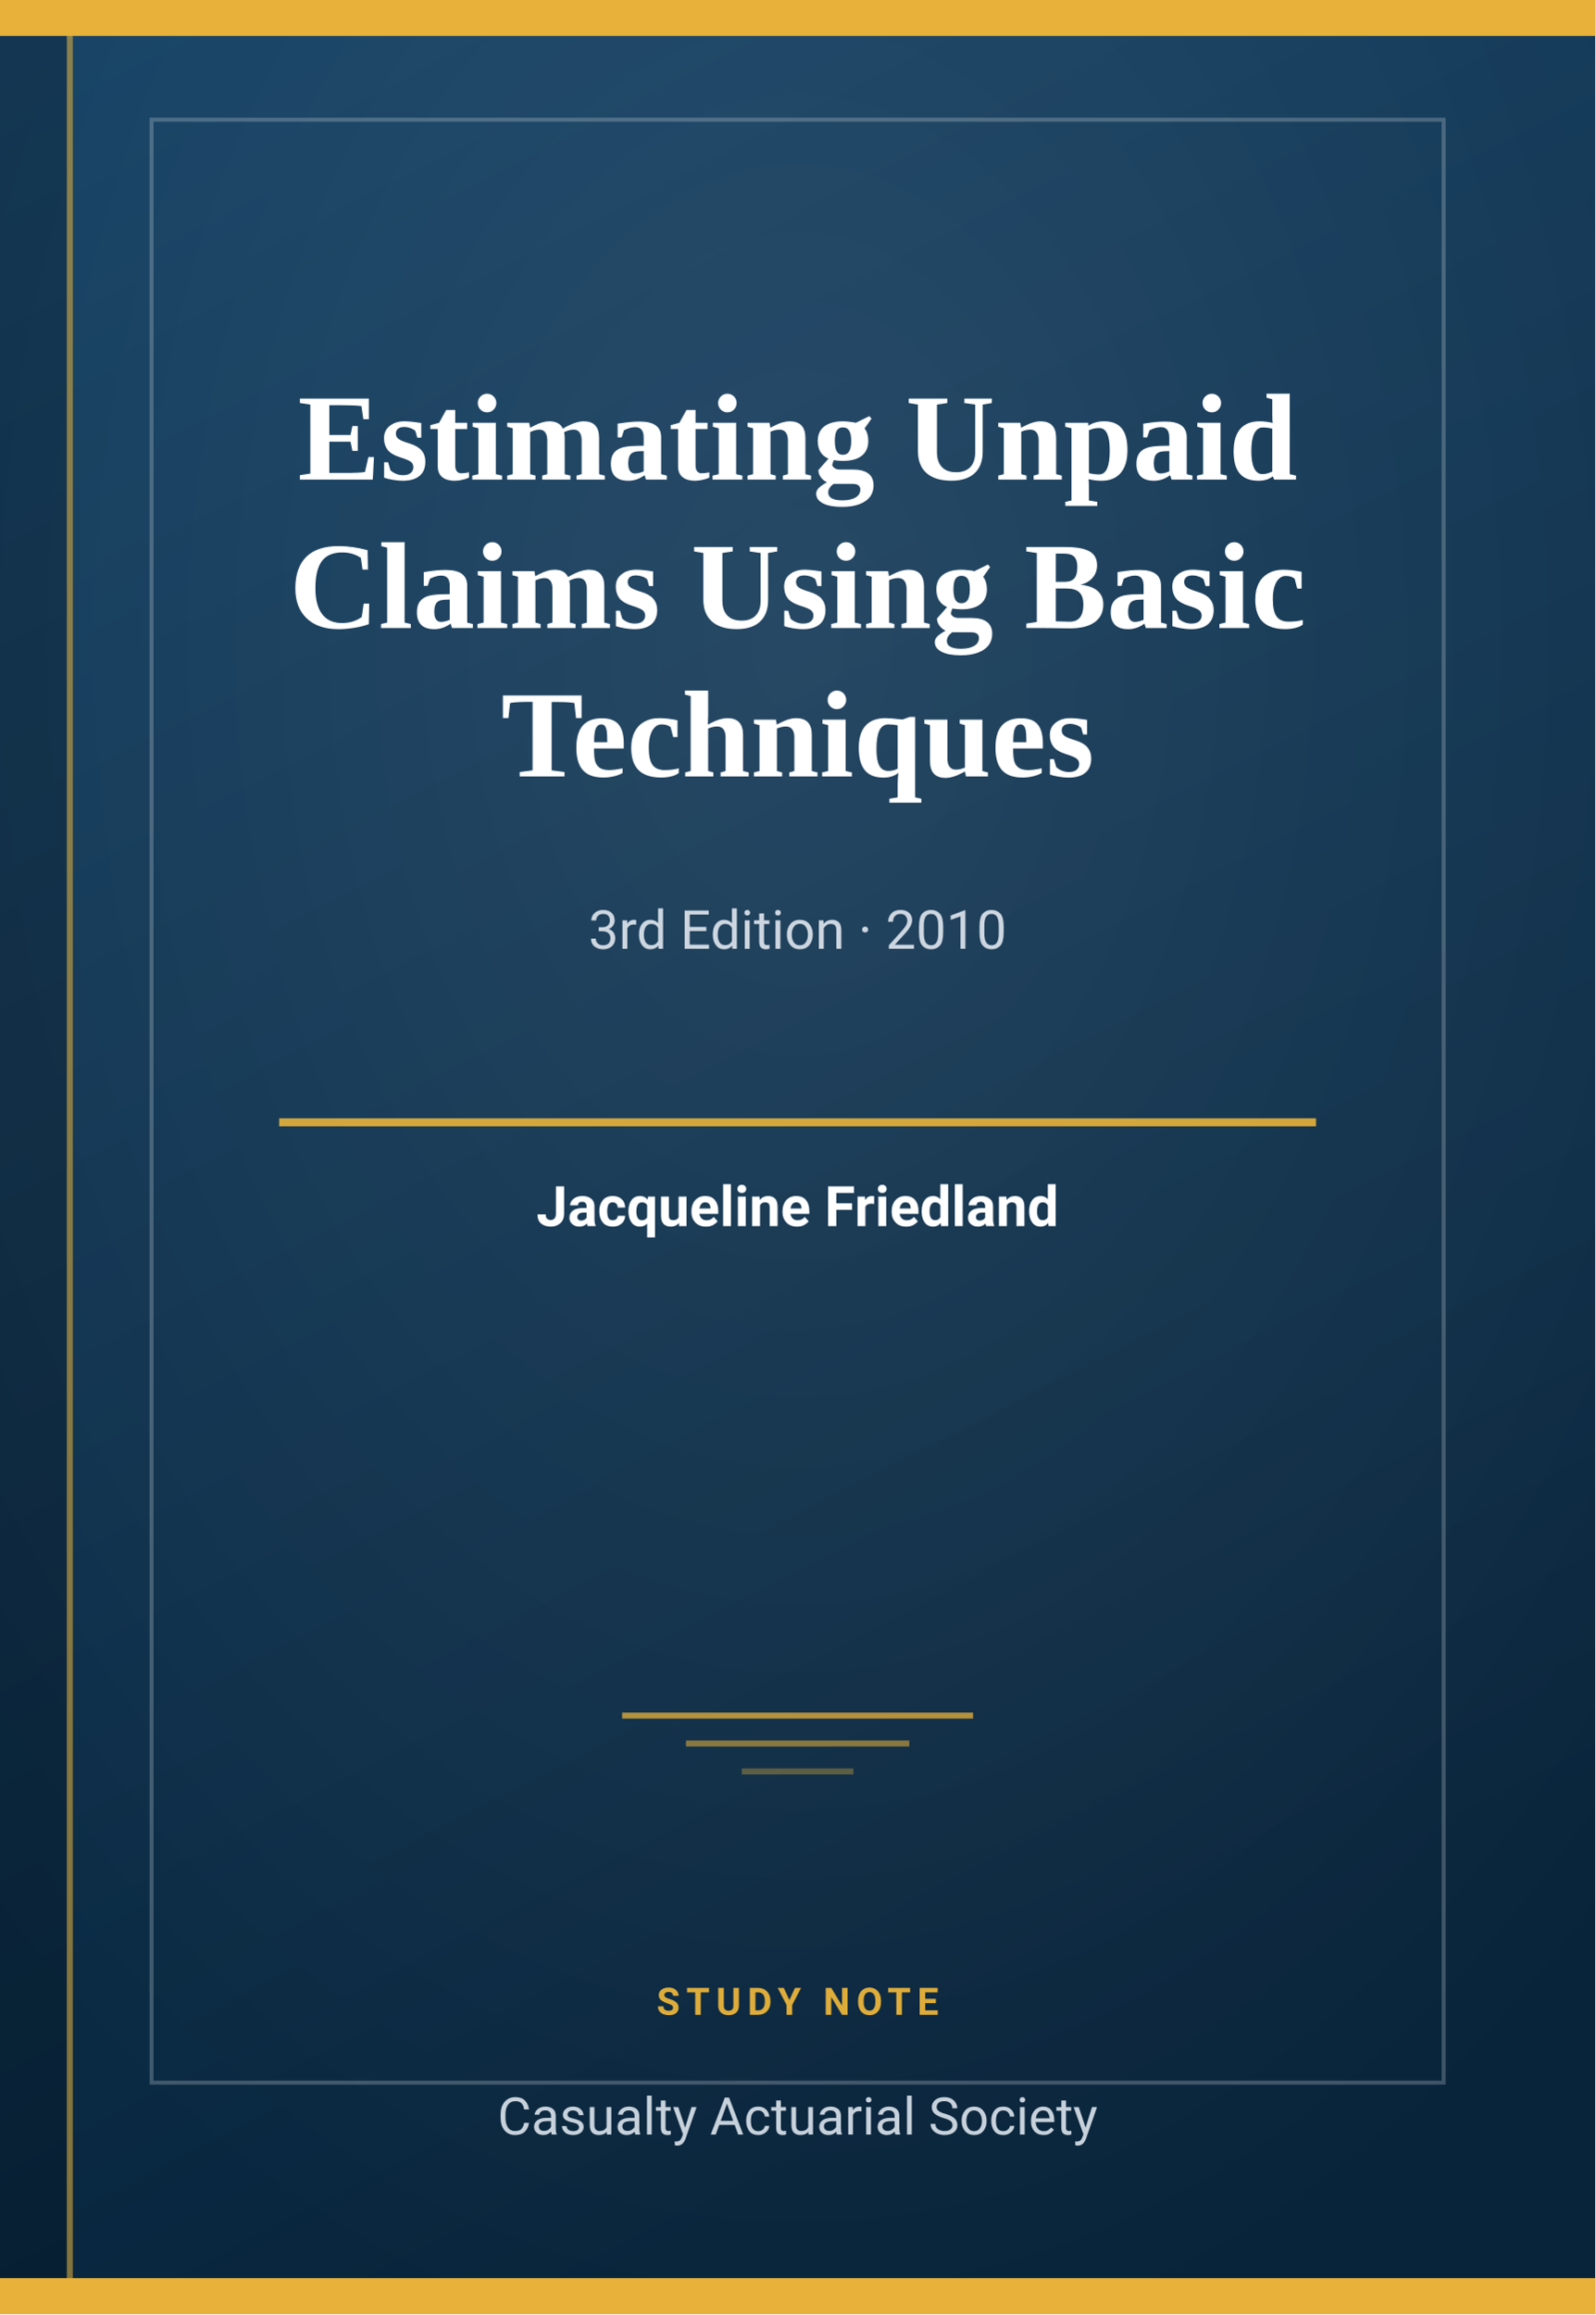
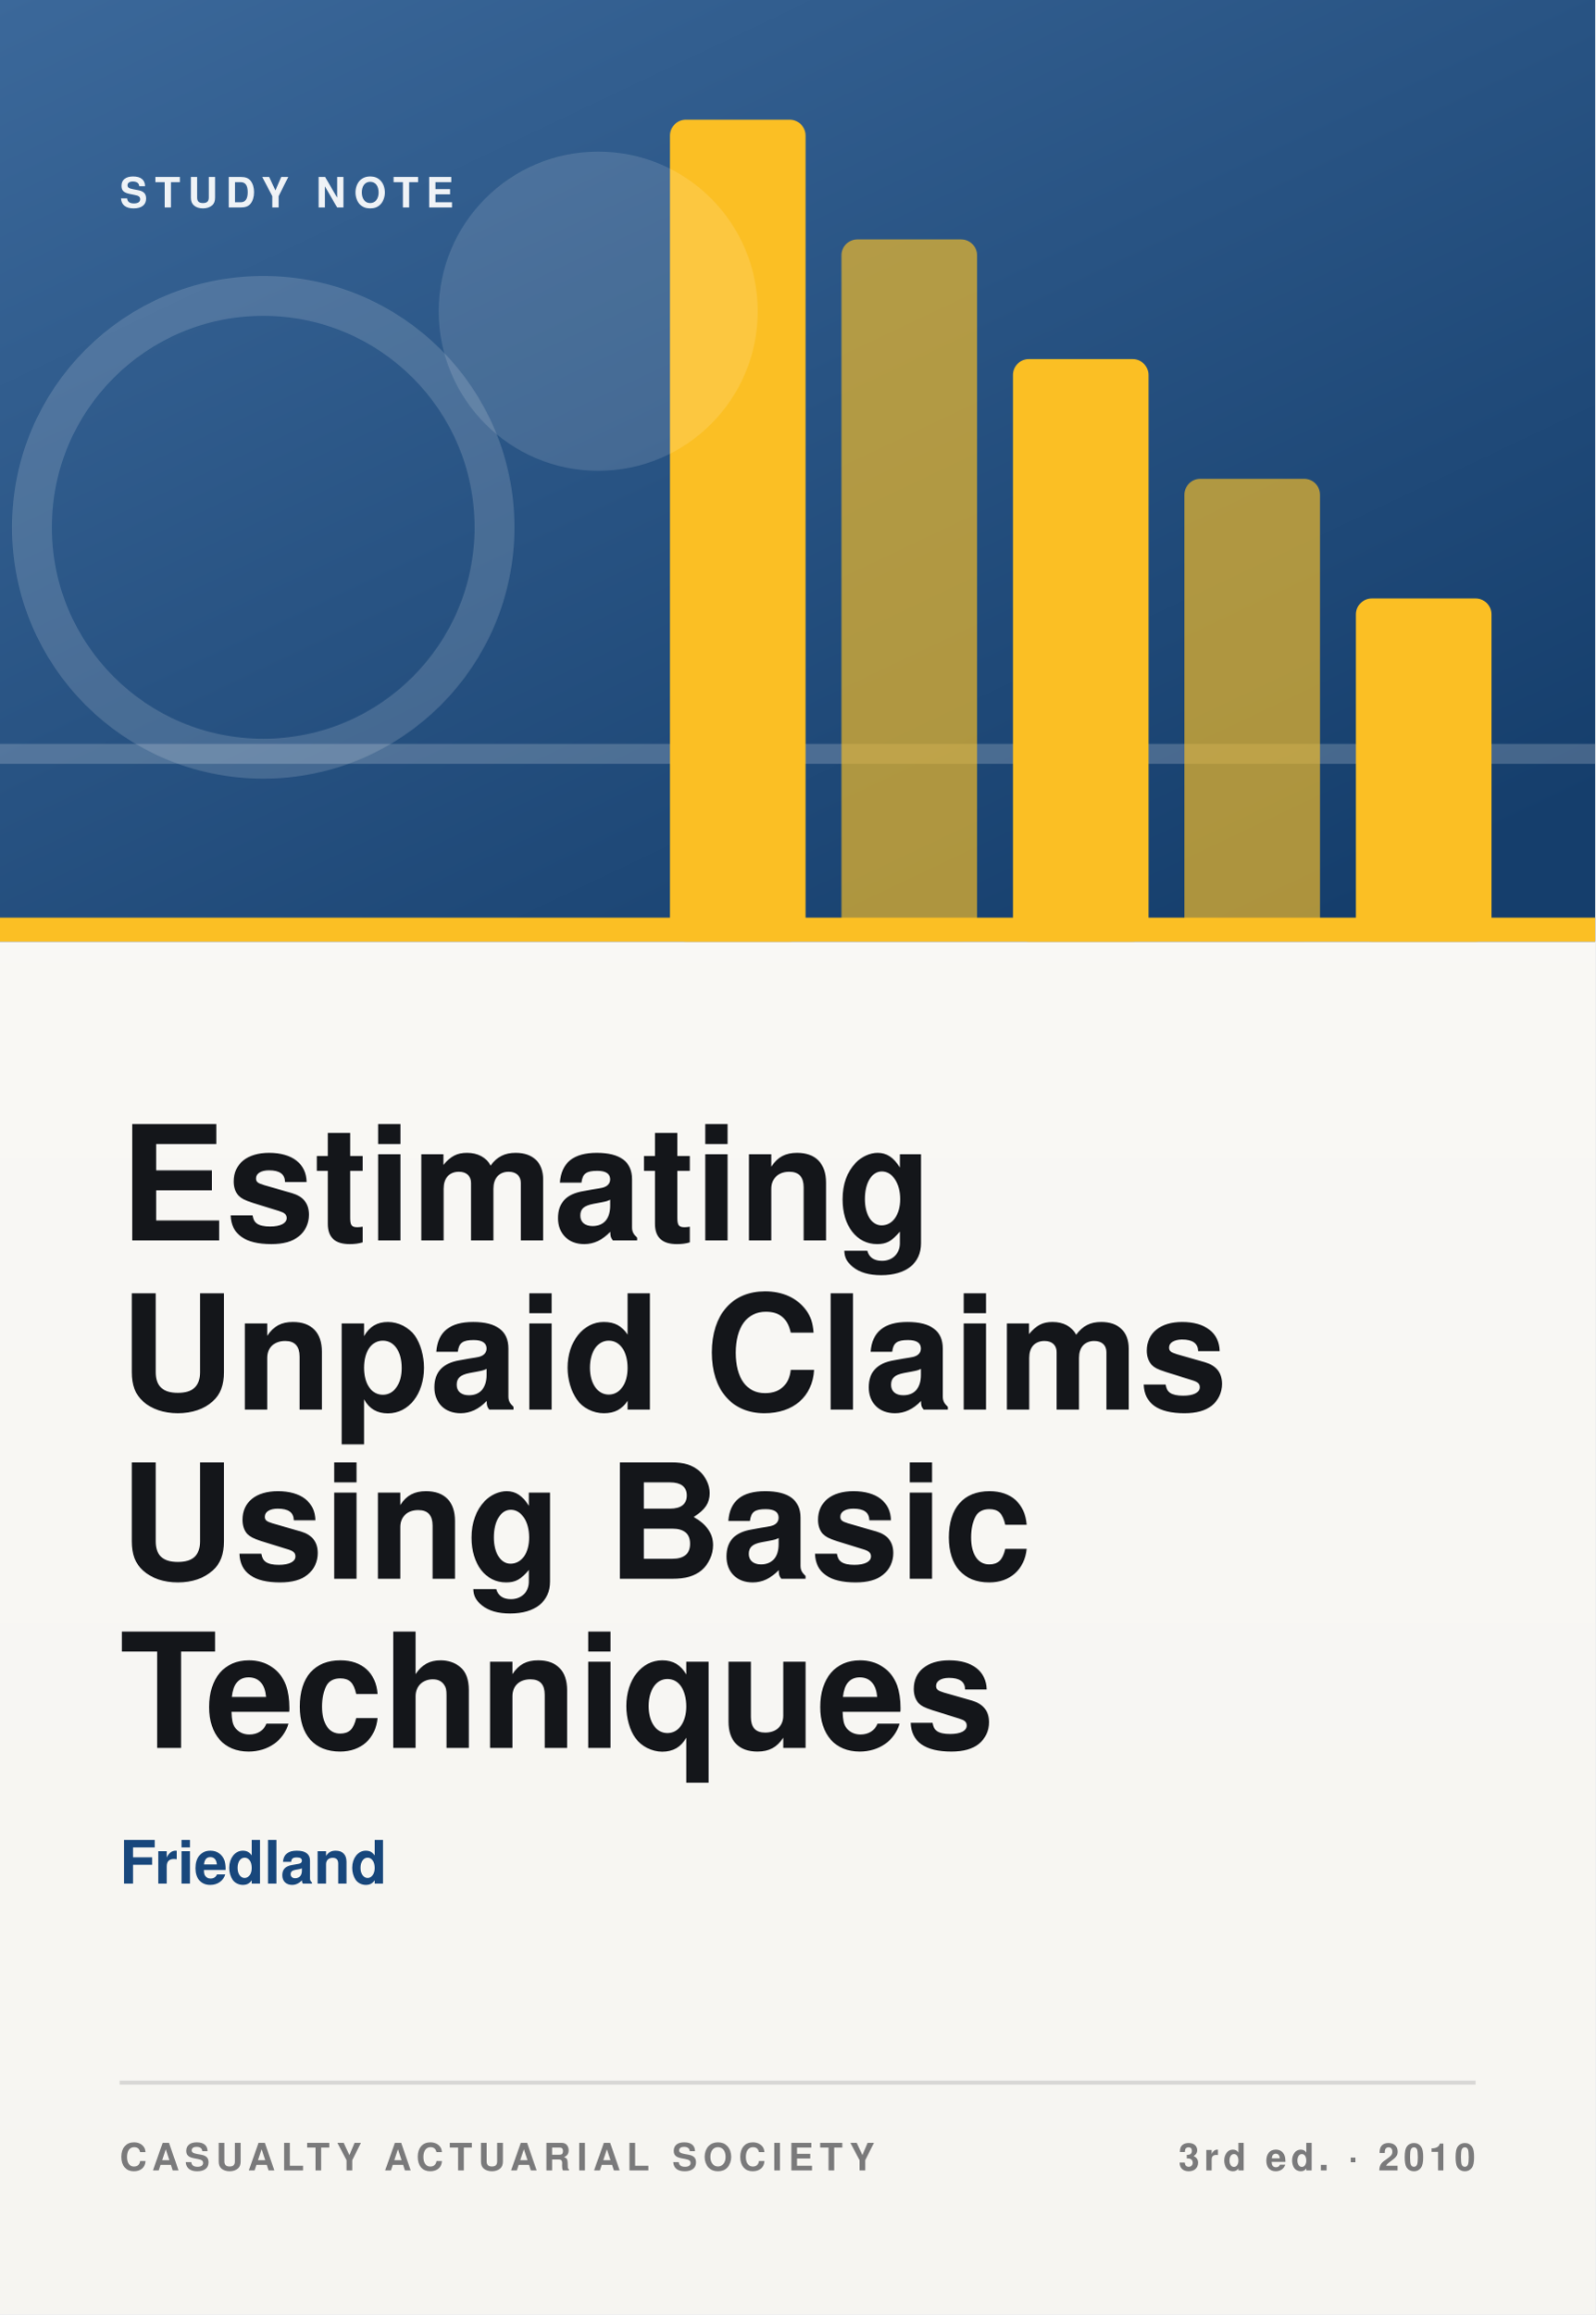
- <svg xmlns="http://www.w3.org/2000/svg" viewBox="0 0 400 580" width="400" height="580" role="img" aria-label="Cover of Estimating Unpaid Claims Using Basic Techniques — Jacqueline Friedland — 2010">
+ <svg xmlns="http://www.w3.org/2000/svg" viewBox="0 0 400 580" width="400" height="580" role="img" aria-label="Cover of Estimating Unpaid Claims Using Basic Techniques — Friedland — 2010">
  <defs>
-     <linearGradient id="field" x1="0" y1="0" x2="0.35" y2="1">
-       <stop offset="0" stop-color="#123f63" />
-       <stop offset="1" stop-color="#08243b" />
+     <linearGradient id="band-e8300b2" x1="0" y1="0" x2="0.8" y2="1">
+       <stop offset="0" stop-color="#3b689a" />
+       <stop offset="1" stop-color="#153e6c" />
    </linearGradient>
-     <radialGradient id="glow" cx="0.5" cy="0.28" r="0.75">
-       <stop offset="0" stop-color="#ffffff" stop-opacity="0.10" />
-       <stop offset="1" stop-color="#ffffff" stop-opacity="0" />
-     </radialGradient>
+     <linearGradient id="paper-e8300b2" x1="0" y1="0" x2="0" y2="1">
+       <stop offset="0" stop-color="#fbfaf7" />
+       <stop offset="1" stop-color="#f6f5f1" />
+     </linearGradient>
+     <clipPath id="crop-e8300b2">
+       <rect x="0" y="0" width="400" height="236" />
+     </clipPath>
  </defs>
-   <rect x="0" y="0" width="400" height="580" fill="url(#field)" />
-   <rect x="0" y="0" width="400" height="580" fill="url(#glow)" />
-   <rect x="0" y="0" width="17" height="580" fill="#000000" opacity="0.2" />
-   <line x1="17.5" y1="0" x2="17.5" y2="580" stroke="#e8b23a" stroke-width="1.5" opacity="0.55" />
-   <rect x="0" y="0" width="400" height="9" fill="#e8b23a" />
-   <rect x="0" y="571" width="400" height="9" fill="#e8b23a" />
-   <rect x="38" y="30" width="324" height="492" fill="none" stroke="#ffffff" stroke-width="1" opacity="0.22" />
-   <text x="200" y="120.2" font-family="Georgia, 'Times New Roman', Times, serif" font-size="31" font-weight="bold" fill="#ffffff" text-anchor="middle">Estimating Unpaid</text>
-   <text x="200" y="157.4" font-family="Georgia, 'Times New Roman', Times, serif" font-size="31" font-weight="bold" fill="#ffffff" text-anchor="middle">Claims Using Basic</text>
-   <text x="200" y="194.6" font-family="Georgia, 'Times New Roman', Times, serif" font-size="31" font-weight="bold" fill="#ffffff" text-anchor="middle">Techniques</text>
-   <text x="200" y="237.8" font-family="-apple-system, BlinkMacSystemFont, 'Segoe UI', Roboto, 'Helvetica Neue', Arial, sans-serif" font-size="13.5" font-weight="normal" fill="#dbe3ec" text-anchor="middle" opacity="0.92">3rd Edition · 2010</text>
-   <line x1="70" y1="281.3" x2="330" y2="281.3" stroke="#e8b23a" stroke-width="2" opacity="0.9" />
-   <text x="200" y="307.3" font-family="-apple-system, BlinkMacSystemFont, 'Segoe UI', Roboto, 'Helvetica Neue', Arial, sans-serif" font-size="14" font-weight="bold" fill="#ffffff" text-anchor="middle">Jacqueline Friedland</text>
-   <line x1="156" y1="430" x2="244" y2="430" stroke="#e8b23a" stroke-width="1.5" opacity="0.75" />
-   <line x1="172" y1="437" x2="228" y2="437" stroke="#e8b23a" stroke-width="1.5" opacity="0.55" />
-   <line x1="186" y1="444" x2="214" y2="444" stroke="#e8b23a" stroke-width="1.5" opacity="0.35" />
-   <text x="200" y="505" font-family="-apple-system, BlinkMacSystemFont, 'Segoe UI', Roboto, 'Helvetica Neue', Arial, sans-serif" font-size="9.5" font-weight="bold" fill="#e8b23a" text-anchor="middle" letter-spacing="1.6" opacity="0.95">STUDY NOTE</text>
-   <text x="200" y="535" font-family="-apple-system, BlinkMacSystemFont, 'Segoe UI', Roboto, 'Helvetica Neue', Arial, sans-serif" font-size="13" font-weight="normal" fill="#dbe3ec" text-anchor="middle" opacity="0.9">Casualty Actuarial Society</text>
+   <rect x="0" y="0" width="400" height="580" fill="url(#paper-e8300b2)" />
+   <g clip-path="url(#crop-e8300b2)">
+     <rect x="0" y="0" width="400" height="236" fill="url(#band-e8300b2)" />
+     <circle cx="66" cy="132.16" r="58" fill="none" stroke="#ffffff" stroke-width="10" opacity="0.15" />
+     <rect x="0" y="186.44" width="400" height="5" fill="#ffffff" opacity="0.2" />
+     <rect x="168" y="30" width="34" height="206" fill="#fbbf24" rx="4" />
+     <rect x="211" y="60" width="34" height="176" fill="#fbbf24" opacity="0.66" rx="4" />
+     <rect x="254" y="90" width="34" height="146" fill="#fbbf24" rx="4" />
+     <rect x="297" y="120" width="34" height="116" fill="#fbbf24" opacity="0.66" rx="4" />
+     <rect x="340" y="150" width="34" height="86" fill="#fbbf24" rx="4" />
+     <circle cx="150" cy="78" r="40" fill="#ffffff" opacity="0.13" />
+   </g>
+   <rect x="0" y="230" width="400" height="6" fill="#fbbf24" />
+   <text x="30" y="52" font-family="'Helvetica Neue', Helvetica, Arial, sans-serif" font-size="10.5" font-weight="700" fill="#ffffff" text-anchor="start" letter-spacing="1.9" opacity="0.92">STUDY NOTE</text>
+   <text x="30" y="310.9" font-family="'Helvetica Neue', Helvetica, Arial, sans-serif" font-size="40" font-weight="700" fill="#14161a" text-anchor="start">Estimating</text>
+   <text x="30" y="353.3" font-family="'Helvetica Neue', Helvetica, Arial, sans-serif" font-size="40" font-weight="700" fill="#14161a" text-anchor="start">Unpaid Claims</text>
+   <text x="30" y="395.7" font-family="'Helvetica Neue', Helvetica, Arial, sans-serif" font-size="40" font-weight="700" fill="#14161a" text-anchor="start">Using Basic</text>
+   <text x="30" y="438.1" font-family="'Helvetica Neue', Helvetica, Arial, sans-serif" font-size="40" font-weight="700" fill="#14161a" text-anchor="start">Techniques</text>
+   <text x="30" y="472.1" font-family="'Helvetica Neue', Helvetica, Arial, sans-serif" font-size="15" font-weight="600" fill="#18477c" text-anchor="start">Friedland</text>
+   <line x1="30" y1="522" x2="370" y2="522" stroke="#14161a" stroke-width="1" opacity="0.14" />
+   <text x="30" y="544" font-family="'Helvetica Neue', Helvetica, Arial, sans-serif" font-size="9.5" font-weight="700" fill="#7a7a7b" text-anchor="start" letter-spacing="1.5">CASUALTY ACTUARIAL SOCIETY</text>
+   <text x="370" y="544" font-family="'Helvetica Neue', Helvetica, Arial, sans-serif" font-size="9.5" font-weight="600" fill="#7a7a7b" text-anchor="end" letter-spacing="1.1">3rd ed. · 2010</text>
</svg>
